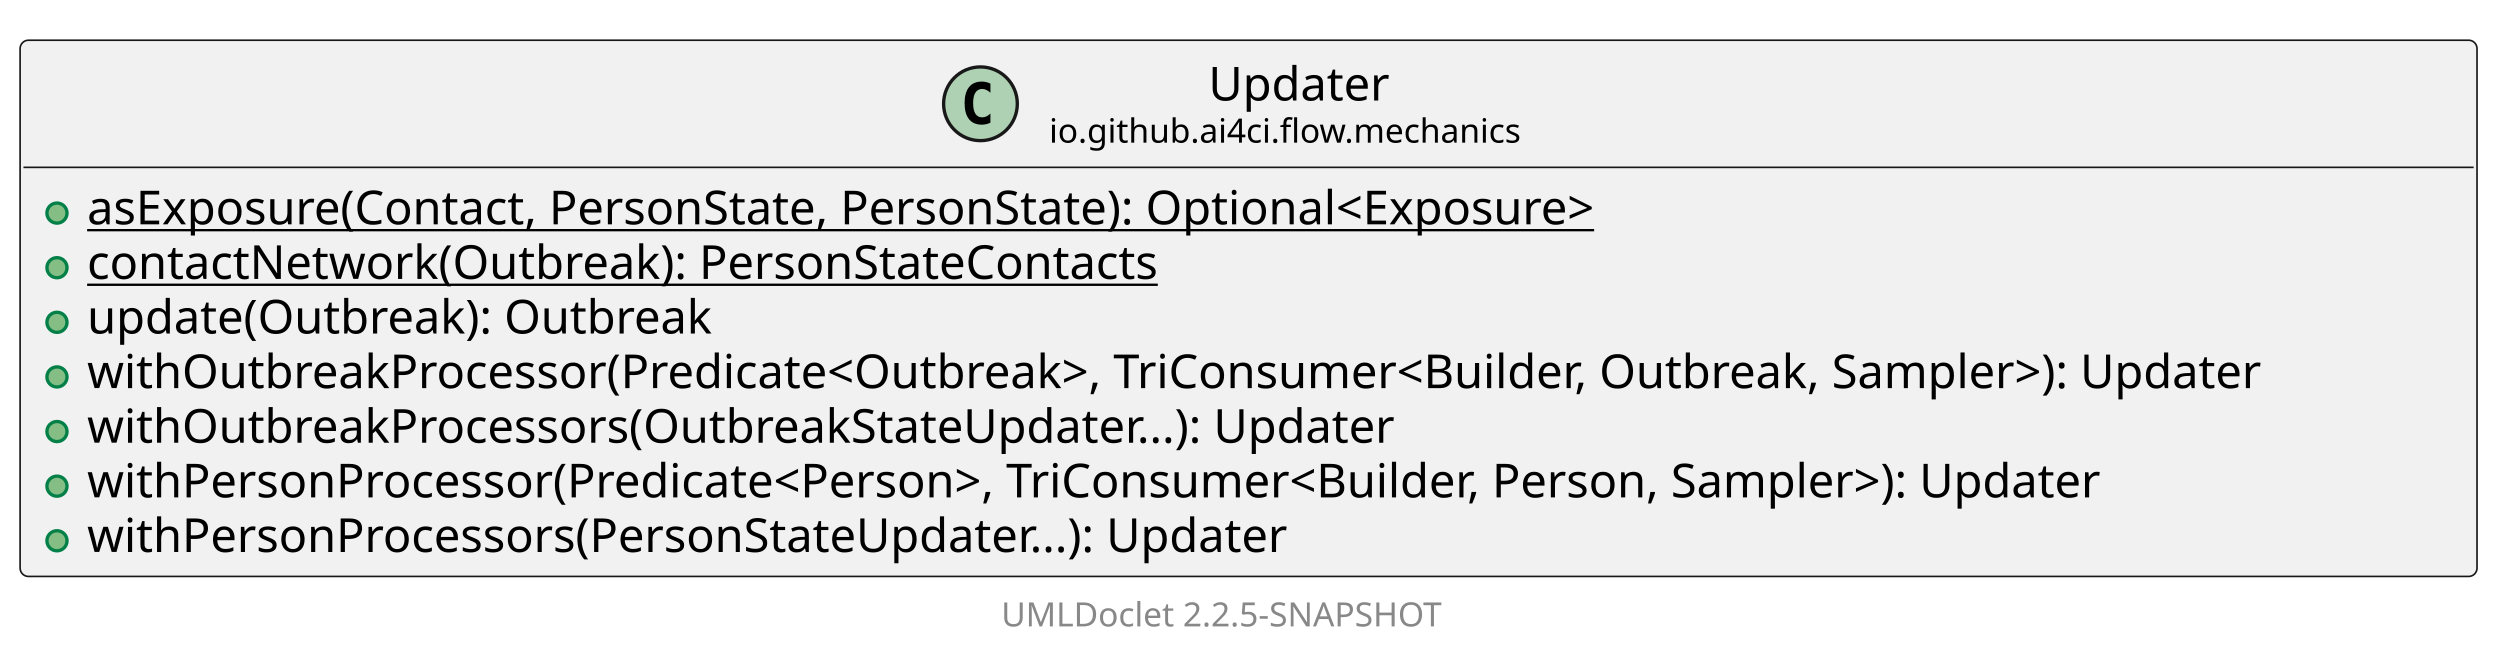
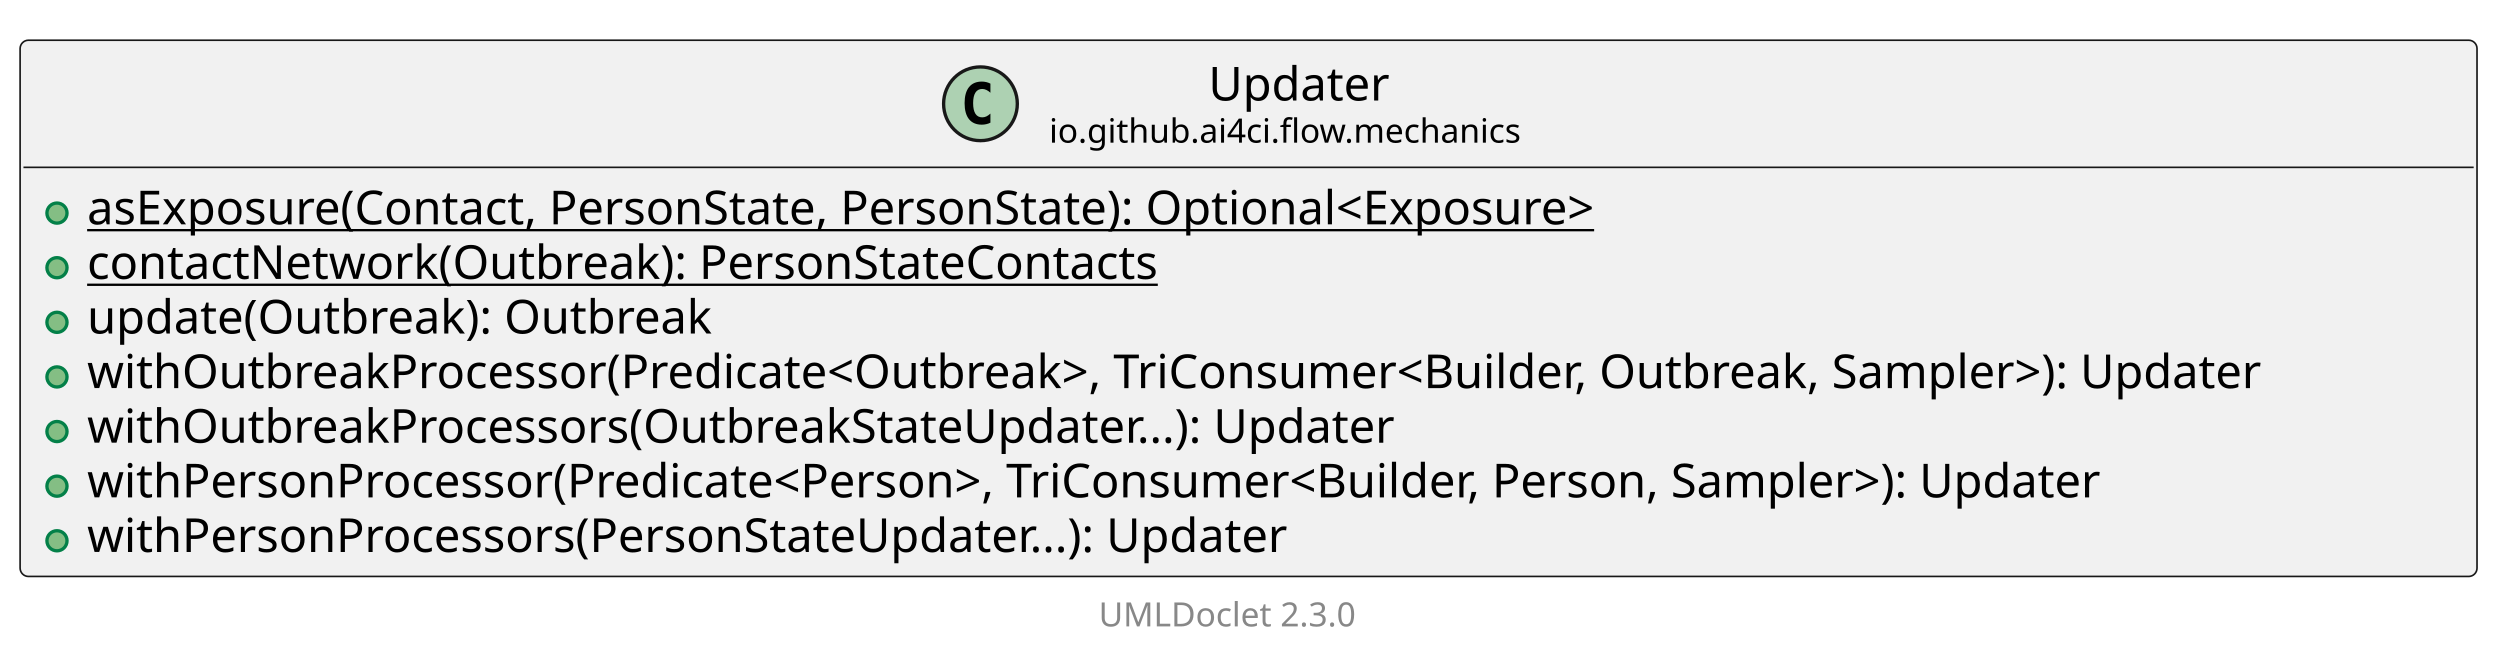
<svg xmlns="http://www.w3.org/2000/svg" xmlns:xlink="http://www.w3.org/1999/xlink" contentStyleType="text/css" data-diagram-type="CLASS" height="197px" preserveAspectRatio="none" style="width:746px;height:197px;background:#FFFFFF;" version="1.1" viewBox="0 0 746 197" width="746px" zoomAndPan="magnify">
  <defs />
  <g>
    <g class="entity" data-qualified-name="io.github.ai4ci.flow.mechanics.Updater" data-source-line="14" id="ent0002">
      <a href="Updater.html" target="_top" title="Updater.html" xlink:actuate="onRequest" xlink:href="Updater.html" xlink:show="new" xlink:title="Updater.html" xlink:type="simple">
        <rect fill="#F1F1F1" height="160.016" rx="2.5" ry="2.5" style="stroke:#181818;stroke-width:0.5;" width="733.144" x="6" y="12" />
        <ellipse cx="292.57" cy="30.969" fill="#ADD1B2" rx="11" ry="11" style="stroke:#181818;stroke-width:1;" />
        <path d="M295.539,36.609 Q294.96,36.906 294.32,37.047 Q293.679,37.203 292.976,37.203 Q290.476,37.203 289.148,35.562 Q287.835,33.906 287.835,30.781 Q287.835,27.656 289.148,26 Q290.476,24.344 292.976,24.344 Q293.679,24.344 294.32,24.5 Q294.976,24.656 295.539,24.953 L295.539,27.672 Q294.914,27.094 294.32,26.828 Q293.726,26.547 293.101,26.547 Q291.757,26.547 291.07,27.625 Q290.382,28.688 290.382,30.781 Q290.382,32.875 291.07,33.953 Q291.757,35.016 293.101,35.016 Q293.726,35.016 294.32,34.75 Q294.914,34.469 295.539,33.891 L295.539,36.609 Z " fill="#000000" />
        <text fill="#000000" font-family="sans-serif" font-size="14" lengthAdjust="spacing" textLength="56.458" x="360.593" y="29.995">Updater</text>
        <text fill="#000000" font-family="sans-serif" font-size="10" lengthAdjust="spacing" textLength="151.504" x="313.07" y="42.579">io.github.ai4ci.flow.mechanics</text>
        <line style="stroke:#181818;stroke-width:0.5;" x1="7" x2="738.144" y1="49.938" y2="49.938" />
      </a>
      <g data-visibility-modifier="PUBLIC_METHOD">
        <a href="Updater.html" target="_top" title="Updater.html" xlink:actuate="onRequest" xlink:href="Updater.html" xlink:show="new" xlink:title="Updater.html" xlink:type="simple">
          <ellipse cx="17" cy="63.586" fill="#84BE84" rx="3" ry="3" style="stroke:#038048;stroke-width:1;" />
        </a>
      </g>
      <a href="Updater.html" target="_top" title="Updater.html" xlink:actuate="onRequest" xlink:href="Updater.html" xlink:show="new" xlink:title="Updater.html" xlink:type="simple">
        <text fill="#000000" font-family="sans-serif" font-size="14" lengthAdjust="spacing" text-decoration="underline" textLength="490.328" x="26" y="66.933">asExposure(Contact, PersonState, PersonState): Optional&lt;Exposure&gt;</text>
      </a>
      <g data-visibility-modifier="PUBLIC_METHOD">
        <a href="Updater.html" target="_top" title="Updater.html" xlink:actuate="onRequest" xlink:href="Updater.html" xlink:show="new" xlink:title="Updater.html" xlink:type="simple">
          <ellipse cx="17" cy="79.883" fill="#84BE84" rx="3" ry="3" style="stroke:#038048;stroke-width:1;" />
        </a>
      </g>
      <a href="Updater.html" target="_top" title="Updater.html" xlink:actuate="onRequest" xlink:href="Updater.html" xlink:show="new" xlink:title="Updater.html" xlink:type="simple">
        <text fill="#000000" font-family="sans-serif" font-size="14" lengthAdjust="spacing" text-decoration="underline" textLength="342.624" x="26" y="83.23">contactNetwork(Outbreak): PersonStateContacts</text>
      </a>
      <g data-visibility-modifier="PUBLIC_METHOD">
        <a href="Updater.html" target="_top" title="Updater.html" xlink:actuate="onRequest" xlink:href="Updater.html" xlink:show="new" xlink:title="Updater.html" xlink:type="simple">
          <ellipse cx="17" cy="96.18" fill="#84BE84" rx="3" ry="3" style="stroke:#038048;stroke-width:1;" />
        </a>
      </g>
      <a href="Updater.html" target="_top" title="Updater.html" xlink:actuate="onRequest" xlink:href="Updater.html" xlink:show="new" xlink:title="Updater.html" xlink:type="simple">
        <text fill="#000000" font-family="sans-serif" font-size="14" lengthAdjust="spacing" textLength="200.067" x="26" y="99.526">update(Outbreak): Outbreak</text>
      </a>
      <g data-visibility-modifier="PUBLIC_METHOD">
        <a href="Updater.html" target="_top" title="Updater.html" xlink:actuate="onRequest" xlink:href="Updater.html" xlink:show="new" xlink:title="Updater.html" xlink:type="simple">
          <ellipse cx="17" cy="112.477" fill="#84BE84" rx="3" ry="3" style="stroke:#038048;stroke-width:1;" />
        </a>
      </g>
      <a href="Updater.html" target="_top" title="Updater.html" xlink:actuate="onRequest" xlink:href="Updater.html" xlink:show="new" xlink:title="Updater.html" xlink:type="simple">
        <text fill="#000000" font-family="sans-serif" font-size="14" lengthAdjust="spacing" textLength="707.144" x="26" y="115.823">withOutbreakProcessor(Predicate&lt;Outbreak&gt;, TriConsumer&lt;Builder, Outbreak, Sampler&gt;): Updater</text>
      </a>
      <g data-visibility-modifier="PUBLIC_METHOD">
        <a href="Updater.html" target="_top" title="Updater.html" xlink:actuate="onRequest" xlink:href="Updater.html" xlink:show="new" xlink:title="Updater.html" xlink:type="simple">
          <ellipse cx="17" cy="128.773" fill="#84BE84" rx="3" ry="3" style="stroke:#038048;stroke-width:1;" />
        </a>
      </g>
      <a href="Updater.html" target="_top" title="Updater.html" xlink:actuate="onRequest" xlink:href="Updater.html" xlink:show="new" xlink:title="Updater.html" xlink:type="simple">
        <text fill="#000000" font-family="sans-serif" font-size="14" lengthAdjust="spacing" textLength="419.043" x="26" y="132.12">withOutbreakProcessors(OutbreakStateUpdater...): Updater</text>
      </a>
      <g data-visibility-modifier="PUBLIC_METHOD">
        <a href="Updater.html" target="_top" title="Updater.html" xlink:actuate="onRequest" xlink:href="Updater.html" xlink:show="new" xlink:title="Updater.html" xlink:type="simple">
          <ellipse cx="17" cy="145.07" fill="#84BE84" rx="3" ry="3" style="stroke:#038048;stroke-width:1;" />
        </a>
      </g>
      <a href="Updater.html" target="_top" title="Updater.html" xlink:actuate="onRequest" xlink:href="Updater.html" xlink:show="new" xlink:title="Updater.html" xlink:type="simple">
        <text fill="#000000" font-family="sans-serif" font-size="14" lengthAdjust="spacing" textLength="653.803" x="26" y="148.417">withPersonProcessor(Predicate&lt;Person&gt;, TriConsumer&lt;Builder, Person, Sampler&gt;): Updater</text>
      </a>
      <g data-visibility-modifier="PUBLIC_METHOD">
        <a href="Updater.html" target="_top" title="Updater.html" xlink:actuate="onRequest" xlink:href="Updater.html" xlink:show="new" xlink:title="Updater.html" xlink:type="simple">
          <ellipse cx="17" cy="161.367" fill="#84BE84" rx="3" ry="3" style="stroke:#038048;stroke-width:1;" />
        </a>
      </g>
      <a href="Updater.html" target="_top" title="Updater.html" xlink:actuate="onRequest" xlink:href="Updater.html" xlink:show="new" xlink:title="Updater.html" xlink:type="simple">
        <text fill="#000000" font-family="sans-serif" font-size="14" lengthAdjust="spacing" textLength="383.482" x="26" y="164.714">withPersonProcessors(PersonStateUpdater...): Updater</text>
      </a>
    </g>
    <g class="footer" data-source-line="30">
      <text fill="#888888" font-family="sans-serif" font-size="10" lengthAdjust="spacing" textLength="3.179" x="367.411" y="175.282"> </text>
      <a href="https://github.com/talsma-ict/umldoclet" target="_top" title="https://github.com/talsma-ict/umldoclet" xlink:actuate="onRequest" xlink:href="https://github.com/talsma-ict/umldoclet" xlink:show="new" xlink:title="https://github.com/talsma-ict/umldoclet" xlink:type="simple">
-         <text fill="#888888" font-family="sans-serif" font-size="10" lengthAdjust="spacing" textLength="140.464" x="298.768" y="186.923">UMLDoclet 2.2.5-SNAPSHOT</text>
+         <text fill="#888888" font-family="sans-serif" font-size="10" lengthAdjust="spacing" textLength="82.31" x="327.845" y="186.923">UMLDoclet 2.3.0</text>
      </a>
    </g>
  </g>
</svg>
